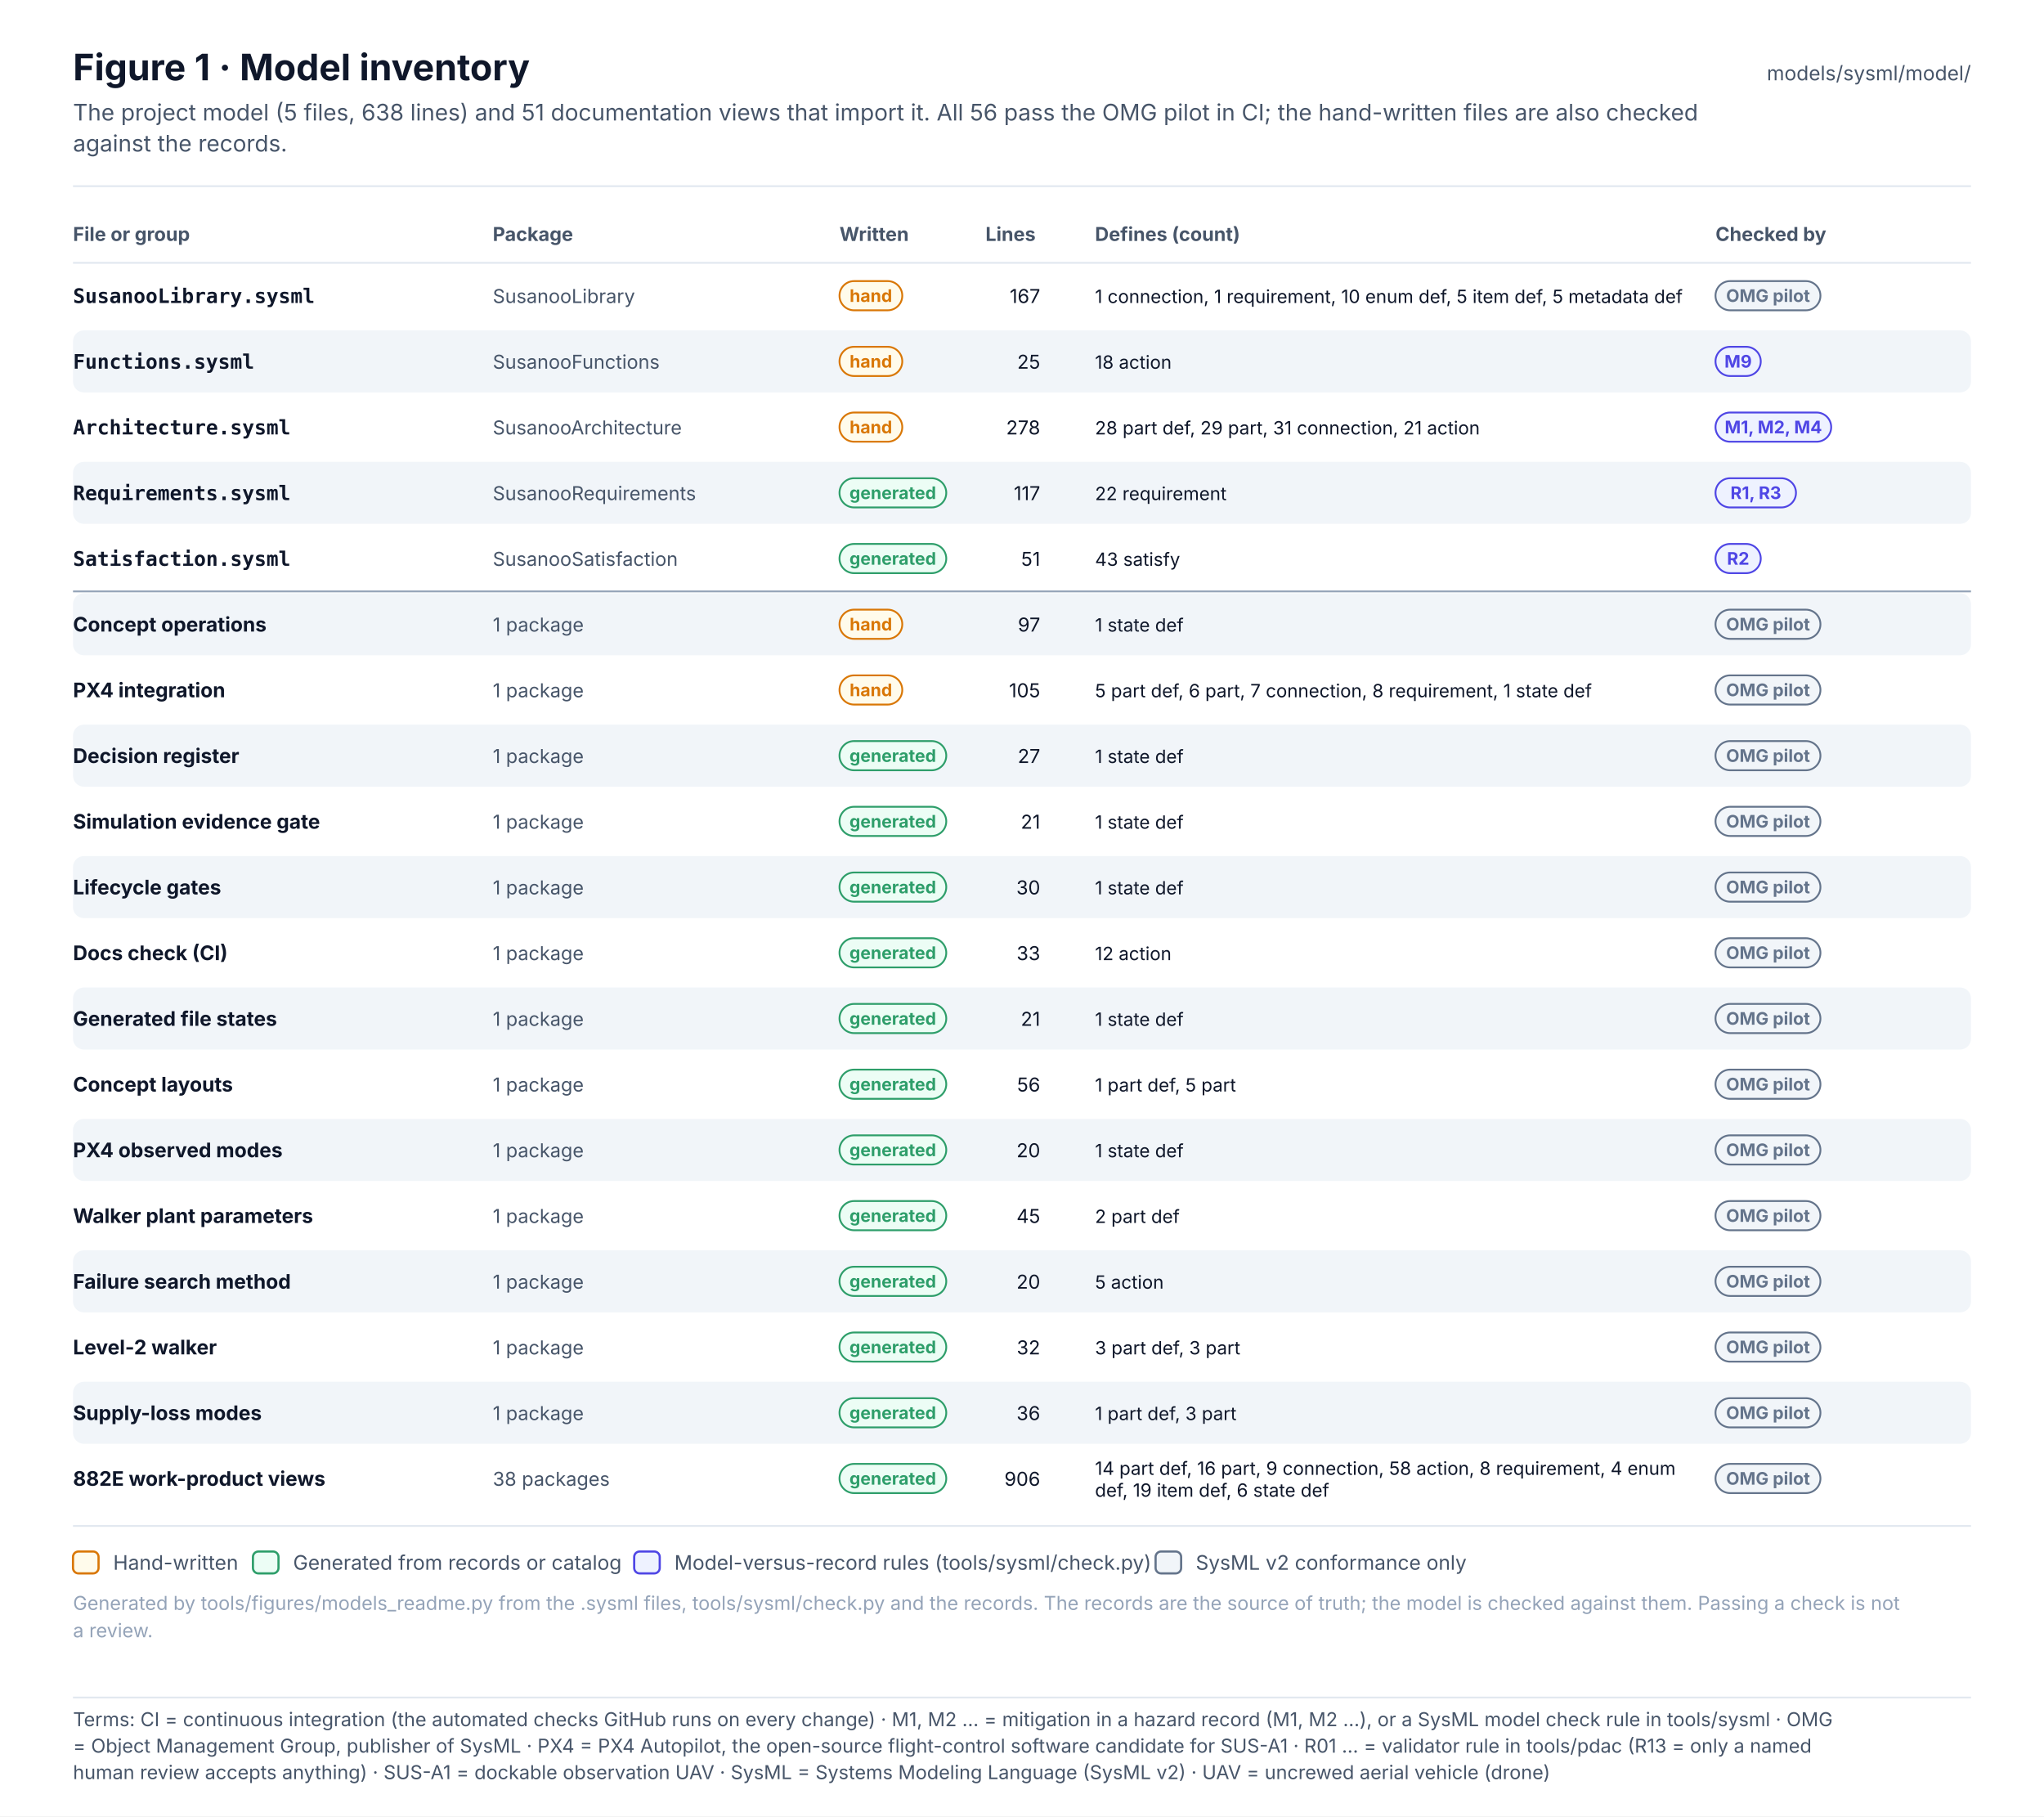
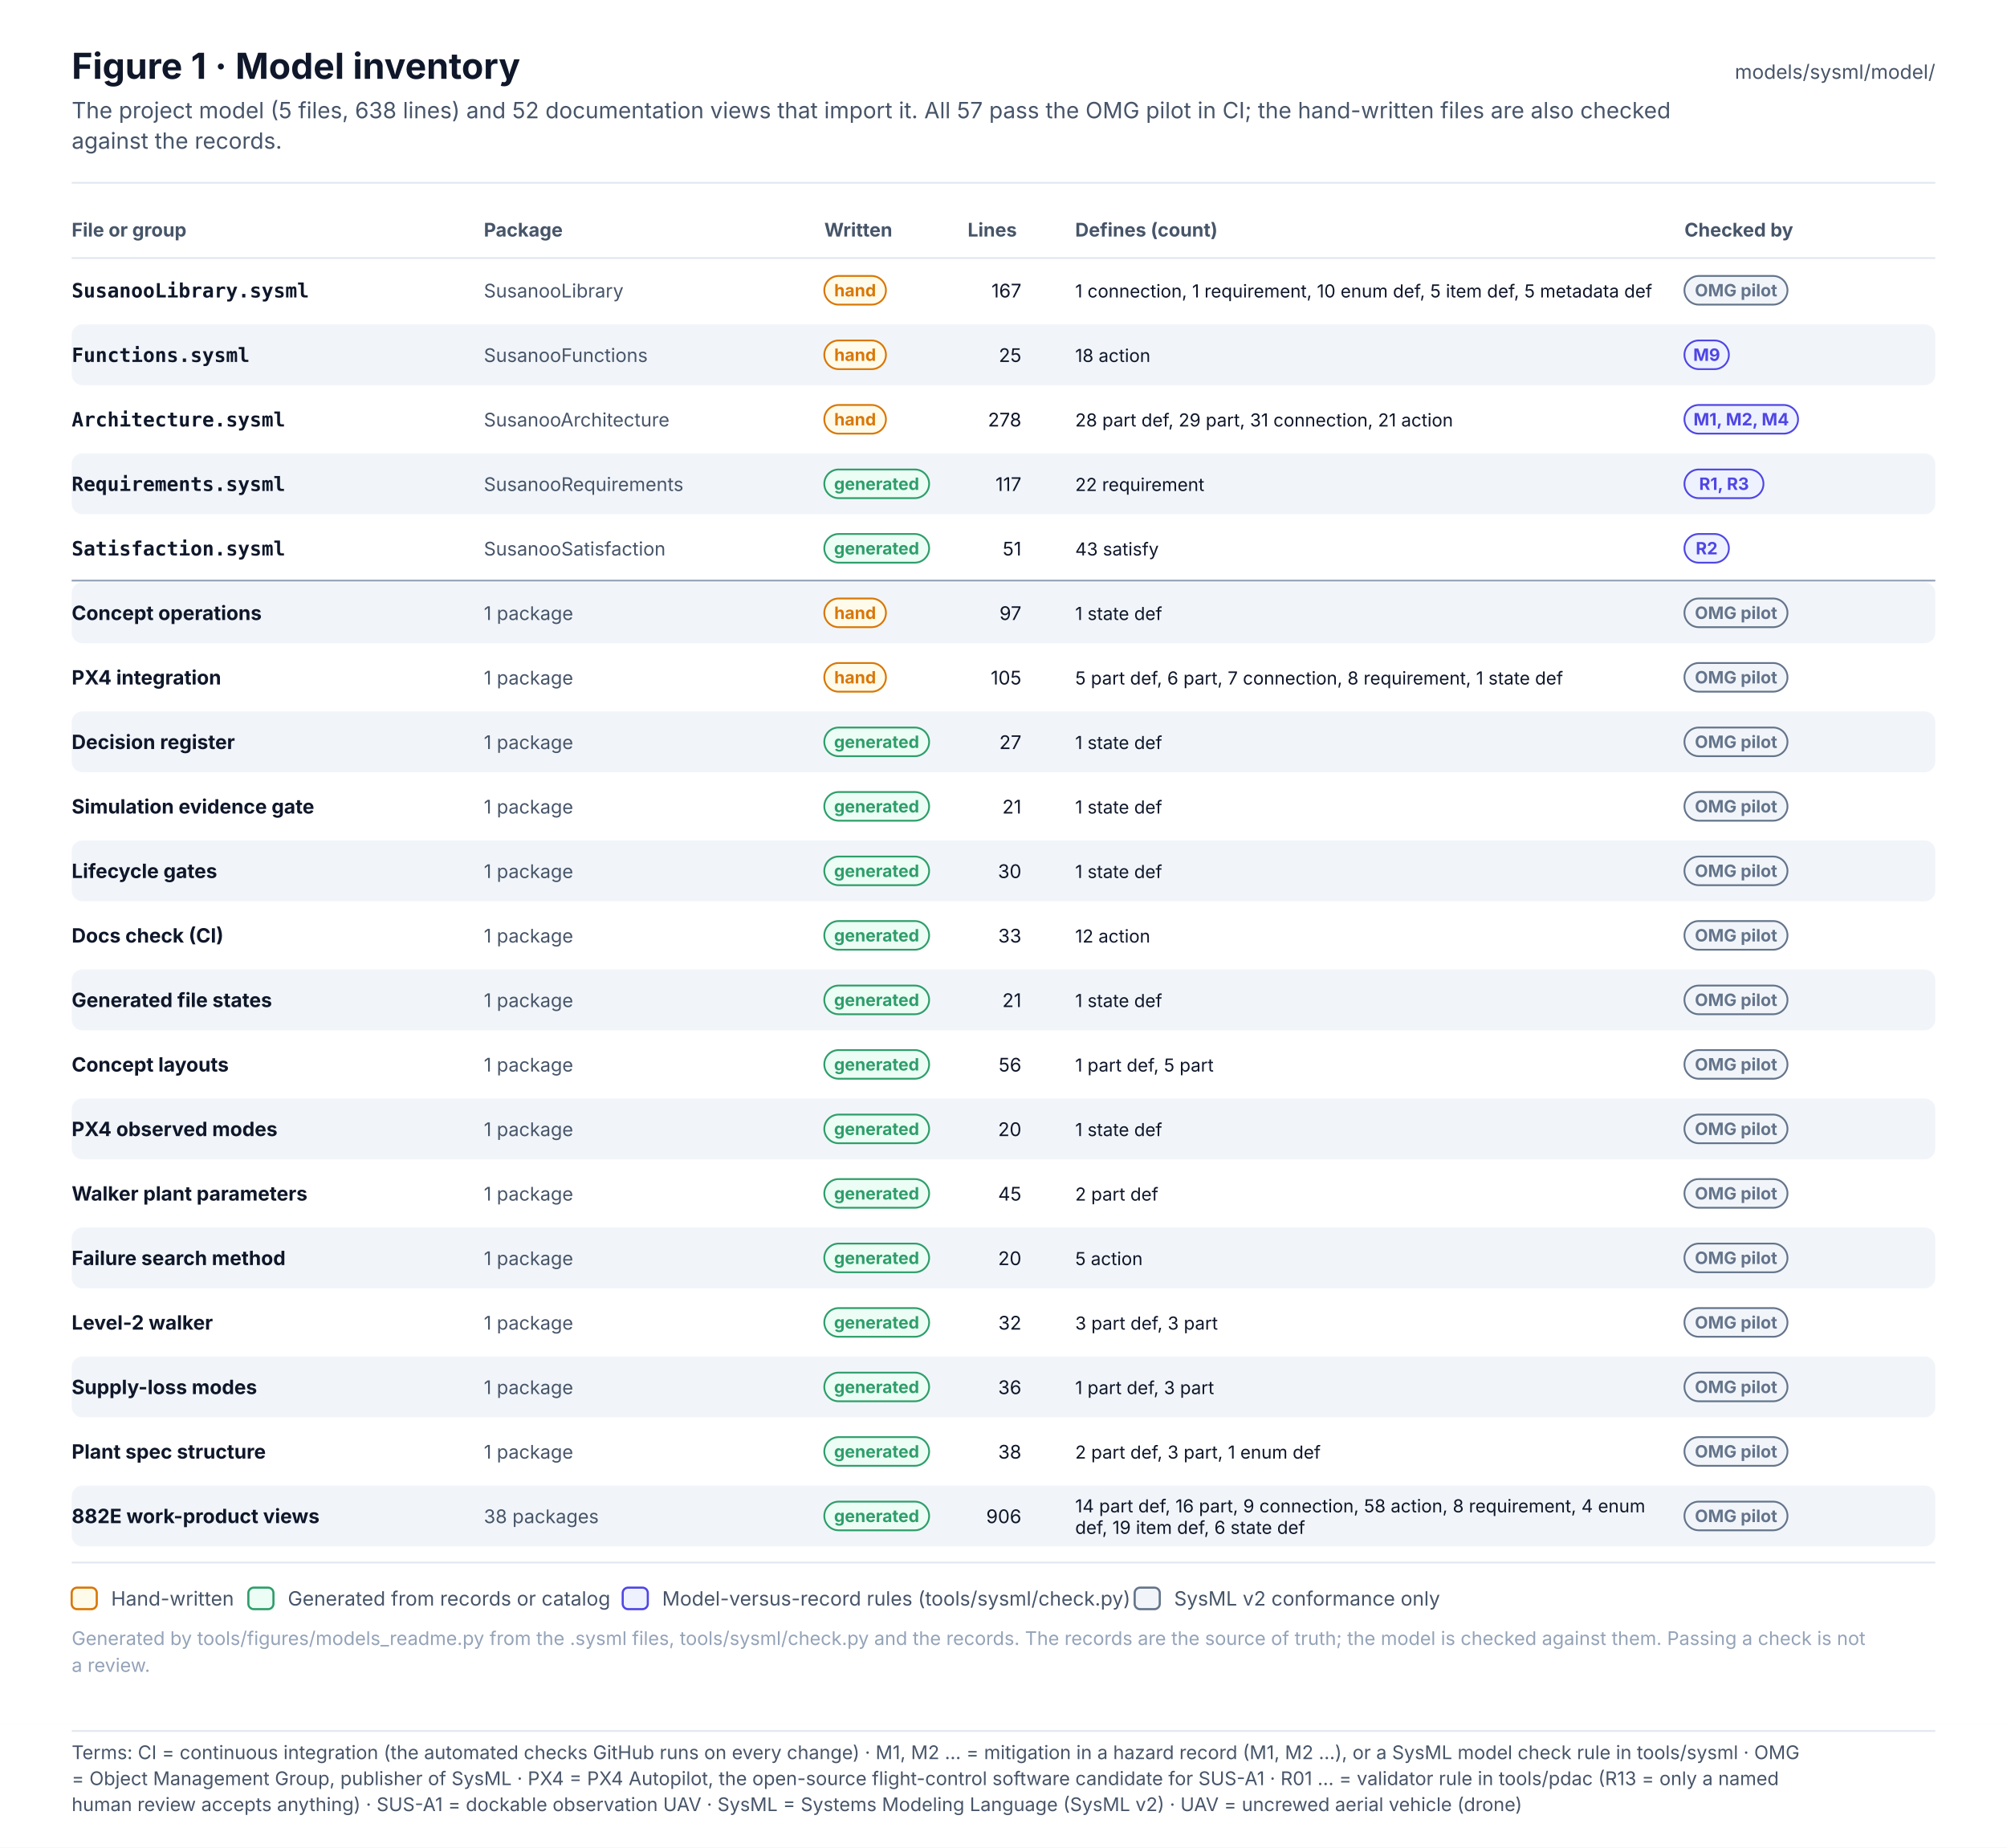
- <svg xmlns="http://www.w3.org/2000/svg" width="1120" height="995.1" viewBox="0 0 1120 995.1" font-family="Inter, 'Segoe UI', Helvetica, Arial, sans-serif" role="img">
+ <svg xmlns="http://www.w3.org/2000/svg" width="1120" height="1031.1" viewBox="0 0 1120 1031.1" font-family="Inter, 'Segoe UI', Helvetica, Arial, sans-serif" role="img">
  <defs>
    <pattern id="hatch" patternUnits="userSpaceOnUse" width="6" height="6" patternTransform="rotate(45)">
      <rect width="6" height="6" fill="#F1F5F9" />
      <line x1="0" y1="0" x2="0" y2="6" stroke="#E2E8F0" stroke-width="2" />
    </pattern>
    <marker id="arr-ink" viewBox="0 0 10 10" refX="9" refY="5" markerWidth="7" markerHeight="7" orient="auto-start-reverse">
      <path d="M0 0 L10 5 L0 10 z" fill="#475569" />
    </marker>
    <marker id="dia-ink" viewBox="0 0 16 10" refX="15" refY="5" markerWidth="12" markerHeight="8" orient="auto-start-reverse">
      <path d="M1 5 L8 1 L15 5 L8 9 z" fill="#475569" />
    </marker>
    <marker id="tri-ink" viewBox="0 0 12 12" refX="11" refY="6" markerWidth="10" markerHeight="10" orient="auto-start-reverse">
      <path d="M1 1 L11 6 L1 11 z" fill="#FFFFFF" stroke="#475569" stroke-width="1.2" />
    </marker>
    <marker id="arr-system" viewBox="0 0 10 10" refX="9" refY="5" markerWidth="7" markerHeight="7" orient="auto-start-reverse">
      <path d="M0 0 L10 5 L0 10 z" fill="#4F46E5" />
    </marker>
    <marker id="dia-system" viewBox="0 0 16 10" refX="15" refY="5" markerWidth="12" markerHeight="8" orient="auto-start-reverse">
      <path d="M1 5 L8 1 L15 5 L8 9 z" fill="#4F46E5" />
    </marker>
    <marker id="tri-system" viewBox="0 0 12 12" refX="11" refY="6" markerWidth="10" markerHeight="10" orient="auto-start-reverse">
      <path d="M1 1 L11 6 L1 11 z" fill="#FFFFFF" stroke="#4F46E5" stroke-width="1.2" />
    </marker>
    <marker id="arr-software" viewBox="0 0 10 10" refX="9" refY="5" markerWidth="7" markerHeight="7" orient="auto-start-reverse">
      <path d="M0 0 L10 5 L0 10 z" fill="#0F766E" />
    </marker>
    <marker id="dia-software" viewBox="0 0 16 10" refX="15" refY="5" markerWidth="12" markerHeight="8" orient="auto-start-reverse">
      <path d="M1 5 L8 1 L15 5 L8 9 z" fill="#0F766E" />
    </marker>
    <marker id="tri-software" viewBox="0 0 12 12" refX="11" refY="6" markerWidth="10" markerHeight="10" orient="auto-start-reverse">
      <path d="M1 1 L11 6 L1 11 z" fill="#FFFFFF" stroke="#0F766E" stroke-width="1.2" />
    </marker>
    <marker id="arr-safety" viewBox="0 0 10 10" refX="9" refY="5" markerWidth="7" markerHeight="7" orient="auto-start-reverse">
      <path d="M0 0 L10 5 L0 10 z" fill="#C2410C" />
    </marker>
    <marker id="dia-safety" viewBox="0 0 16 10" refX="15" refY="5" markerWidth="12" markerHeight="8" orient="auto-start-reverse">
      <path d="M1 5 L8 1 L15 5 L8 9 z" fill="#C2410C" />
    </marker>
    <marker id="tri-safety" viewBox="0 0 12 12" refX="11" refY="6" markerWidth="10" markerHeight="10" orient="auto-start-reverse">
      <path d="M1 1 L11 6 L1 11 z" fill="#FFFFFF" stroke="#C2410C" stroke-width="1.2" />
    </marker>
    <marker id="arr-interface" viewBox="0 0 10 10" refX="9" refY="5" markerWidth="7" markerHeight="7" orient="auto-start-reverse">
      <path d="M0 0 L10 5 L0 10 z" fill="#7C3AED" />
    </marker>
    <marker id="dia-interface" viewBox="0 0 16 10" refX="15" refY="5" markerWidth="12" markerHeight="8" orient="auto-start-reverse">
      <path d="M1 5 L8 1 L15 5 L8 9 z" fill="#7C3AED" />
    </marker>
    <marker id="tri-interface" viewBox="0 0 12 12" refX="11" refY="6" markerWidth="10" markerHeight="10" orient="auto-start-reverse">
      <path d="M1 1 L11 6 L1 11 z" fill="#FFFFFF" stroke="#7C3AED" stroke-width="1.2" />
    </marker>
    <marker id="arr-external" viewBox="0 0 10 10" refX="9" refY="5" markerWidth="7" markerHeight="7" orient="auto-start-reverse">
      <path d="M0 0 L10 5 L0 10 z" fill="#64748B" />
    </marker>
    <marker id="dia-external" viewBox="0 0 16 10" refX="15" refY="5" markerWidth="12" markerHeight="8" orient="auto-start-reverse">
      <path d="M1 5 L8 1 L15 5 L8 9 z" fill="#64748B" />
    </marker>
    <marker id="tri-external" viewBox="0 0 12 12" refX="11" refY="6" markerWidth="10" markerHeight="10" orient="auto-start-reverse">
      <path d="M1 1 L11 6 L1 11 z" fill="#FFFFFF" stroke="#64748B" stroke-width="1.2" />
    </marker>
    <marker id="arr-work" viewBox="0 0 10 10" refX="9" refY="5" markerWidth="7" markerHeight="7" orient="auto-start-reverse">
      <path d="M0 0 L10 5 L0 10 z" fill="#475569" />
    </marker>
    <marker id="dia-work" viewBox="0 0 16 10" refX="15" refY="5" markerWidth="12" markerHeight="8" orient="auto-start-reverse">
      <path d="M1 5 L8 1 L15 5 L8 9 z" fill="#475569" />
    </marker>
    <marker id="tri-work" viewBox="0 0 12 12" refX="11" refY="6" markerWidth="10" markerHeight="10" orient="auto-start-reverse">
      <path d="M1 1 L11 6 L1 11 z" fill="#FFFFFF" stroke="#475569" stroke-width="1.2" />
    </marker>
    <marker id="arr-muted" viewBox="0 0 10 10" refX="9" refY="5" markerWidth="7" markerHeight="7" orient="auto-start-reverse">
      <path d="M0 0 L10 5 L0 10 z" fill="#94A3B8" />
    </marker>
    <marker id="dia-muted" viewBox="0 0 16 10" refX="15" refY="5" markerWidth="12" markerHeight="8" orient="auto-start-reverse">
      <path d="M1 5 L8 1 L15 5 L8 9 z" fill="#94A3B8" />
    </marker>
    <marker id="tri-muted" viewBox="0 0 12 12" refX="11" refY="6" markerWidth="10" markerHeight="10" orient="auto-start-reverse">
      <path d="M1 1 L11 6 L1 11 z" fill="#FFFFFF" stroke="#94A3B8" stroke-width="1.2" />
    </marker>
    <marker id="arr-current" viewBox="0 0 10 10" refX="9" refY="5" markerWidth="7" markerHeight="7" orient="auto-start-reverse">
      <path d="M0 0 L10 5 L0 10 z" fill="#0F172A" />
    </marker>
    <marker id="dia-current" viewBox="0 0 16 10" refX="15" refY="5" markerWidth="12" markerHeight="8" orient="auto-start-reverse">
      <path d="M1 5 L8 1 L15 5 L8 9 z" fill="#0F172A" />
    </marker>
    <marker id="tri-current" viewBox="0 0 12 12" refX="11" refY="6" markerWidth="10" markerHeight="10" orient="auto-start-reverse">
      <path d="M1 1 L11 6 L1 11 z" fill="#FFFFFF" stroke="#0F172A" stroke-width="1.2" />
    </marker>
    <marker id="arr-ok" viewBox="0 0 10 10" refX="9" refY="5" markerWidth="7" markerHeight="7" orient="auto-start-reverse">
      <path d="M0 0 L10 5 L0 10 z" fill="#2E9E6A" />
    </marker>
    <marker id="dia-ok" viewBox="0 0 16 10" refX="15" refY="5" markerWidth="12" markerHeight="8" orient="auto-start-reverse">
      <path d="M1 5 L8 1 L15 5 L8 9 z" fill="#2E9E6A" />
    </marker>
    <marker id="tri-ok" viewBox="0 0 12 12" refX="11" refY="6" markerWidth="10" markerHeight="10" orient="auto-start-reverse">
      <path d="M1 1 L11 6 L1 11 z" fill="#FFFFFF" stroke="#2E9E6A" stroke-width="1.2" />
    </marker>
    <marker id="arr-amber" viewBox="0 0 10 10" refX="9" refY="5" markerWidth="7" markerHeight="7" orient="auto-start-reverse">
      <path d="M0 0 L10 5 L0 10 z" fill="#D97706" />
    </marker>
    <marker id="dia-amber" viewBox="0 0 16 10" refX="15" refY="5" markerWidth="12" markerHeight="8" orient="auto-start-reverse">
      <path d="M1 5 L8 1 L15 5 L8 9 z" fill="#D97706" />
    </marker>
    <marker id="tri-amber" viewBox="0 0 12 12" refX="11" refY="6" markerWidth="10" markerHeight="10" orient="auto-start-reverse">
      <path d="M1 1 L11 6 L1 11 z" fill="#FFFFFF" stroke="#D97706" stroke-width="1.2" />
    </marker>
    <marker id="arr-red" viewBox="0 0 10 10" refX="9" refY="5" markerWidth="7" markerHeight="7" orient="auto-start-reverse">
      <path d="M0 0 L10 5 L0 10 z" fill="#D2553F" />
    </marker>
    <marker id="dia-red" viewBox="0 0 16 10" refX="15" refY="5" markerWidth="12" markerHeight="8" orient="auto-start-reverse">
      <path d="M1 5 L8 1 L15 5 L8 9 z" fill="#D2553F" />
    </marker>
    <marker id="tri-red" viewBox="0 0 12 12" refX="11" refY="6" markerWidth="10" markerHeight="10" orient="auto-start-reverse">
      <path d="M1 1 L11 6 L1 11 z" fill="#FFFFFF" stroke="#D2553F" stroke-width="1.2" />
    </marker>
  </defs>
-   <rect x="0" y="0" width="1120" height="926" rx="0" fill="#FFFFFF" stroke="none" stroke-width="0" />
+   <rect x="0" y="0" width="1120" height="962" rx="0" fill="#FFFFFF" stroke="none" stroke-width="0" />
  <text x="40" y="44" font-size="20" fill="#0F172A" font-weight="700">Figure 1 · Model inventory</text>
-   <text x="40" y="66" font-size="12.5" fill="#475569">The project model (5 files, 638 lines) and 51 documentation views that import it. All 56 pass the OMG pilot in CI; the hand-written files are also checked</text>
+   <text x="40" y="66" font-size="12.5" fill="#475569">The project model (5 files, 638 lines) and 52 documentation views that import it. All 57 pass the OMG pilot in CI; the hand-written files are also checked</text>
  <text x="40" y="83" font-size="12.5" fill="#475569">against the records.</text>
  <text x="1080" y="44" font-size="11" fill="#475569" text-anchor="end">models/sysml/model/</text>
  <line x1="40" y1="102" x2="1080" y2="102" stroke="#E2E8F0" stroke-width="1" />
  <text x="40" y="132" font-size="10.5" fill="#475569" font-weight="700">File or group</text>
  <text x="270" y="132" font-size="10.5" fill="#475569" font-weight="700">Package</text>
  <text x="460" y="132" font-size="10.5" fill="#475569" font-weight="700">Written</text>
  <text x="540" y="132" font-size="10.5" fill="#475569" font-weight="700">Lines</text>
  <text x="600" y="132" font-size="10.5" fill="#475569" font-weight="700">Defines (count)</text>
  <text x="940" y="132" font-size="10.5" fill="#475569" font-weight="700">Checked by</text>
  <line x1="40" y1="144" x2="1080" y2="144" stroke="#E2E8F0" stroke-width="1" />
  <text x="40" y="166" font-size="11" fill="#0F172A" font-weight="700" font-family="'JetBrains Mono', 'SFMono-Regular', Menlo, Consolas, monospace">SusanooLibrary.sysml</text>
  <text x="270" y="166" font-size="10.5" fill="#475569">SusanooLibrary</text>
  <rect x="460" y="154" width="34.4" height="16" rx="8.0" fill="#FFFBEB" stroke="#D97706" stroke-width="1" />
  <text x="477.2" y="165.4" font-size="9.5" fill="#D97706" font-weight="700" text-anchor="middle">hand</text>
  <text x="570" y="166" font-size="10.5" fill="#0F172A" text-anchor="end">167</text>
  <text x="600" y="166" font-size="10" fill="#0F172A">1 connection, 1 requirement, 10 enum def, 5 item def, 5 metadata def</text>
  <rect x="940" y="154" width="57.5" height="16" rx="8.0" fill="#F1F5F9" stroke="#64748B" stroke-width="1" />
  <text x="968.8" y="165.4" font-size="9.5" fill="#64748B" font-weight="700" text-anchor="middle">OMG pilot</text>
  <rect x="40" y="181" width="1040" height="34" rx="6" fill="#F1F5F9" stroke="none" stroke-width="0" />
  <text x="40" y="202" font-size="11" fill="#0F172A" font-weight="700" font-family="'JetBrains Mono', 'SFMono-Regular', Menlo, Consolas, monospace">Functions.sysml</text>
  <text x="270" y="202" font-size="10.5" fill="#475569">SusanooFunctions</text>
  <rect x="460" y="190" width="34.4" height="16" rx="8.0" fill="#FFFBEB" stroke="#D97706" stroke-width="1" />
  <text x="477.2" y="201.4" font-size="9.5" fill="#D97706" font-weight="700" text-anchor="middle">hand</text>
  <text x="570" y="202" font-size="10.5" fill="#0F172A" text-anchor="end">25</text>
  <text x="600" y="202" font-size="10" fill="#0F172A">18 action</text>
  <rect x="940" y="190" width="24.8" height="16" rx="8.0" fill="#EEF2FF" stroke="#4F46E5" stroke-width="1" />
  <text x="952.4" y="201.4" font-size="9.5" fill="#4F46E5" font-weight="700" text-anchor="middle">M9</text>
  <text x="40" y="238" font-size="11" fill="#0F172A" font-weight="700" font-family="'JetBrains Mono', 'SFMono-Regular', Menlo, Consolas, monospace">Architecture.sysml</text>
  <text x="270" y="238" font-size="10.5" fill="#475569">SusanooArchitecture</text>
  <rect x="460" y="226" width="34.4" height="16" rx="8.0" fill="#FFFBEB" stroke="#D97706" stroke-width="1" />
  <text x="477.2" y="237.4" font-size="9.5" fill="#D97706" font-weight="700" text-anchor="middle">hand</text>
  <text x="570" y="238" font-size="10.5" fill="#0F172A" text-anchor="end">278</text>
  <text x="600" y="238" font-size="10" fill="#0F172A">28 part def, 29 part, 31 connection, 21 action</text>
  <rect x="940" y="226" width="63.4" height="16" rx="8.0" fill="#EEF2FF" stroke="#4F46E5" stroke-width="1" />
  <text x="971.7" y="237.4" font-size="9.5" fill="#4F46E5" font-weight="700" text-anchor="middle">M1, M2, M4</text>
  <rect x="40" y="253" width="1040" height="34" rx="6" fill="#F1F5F9" stroke="none" stroke-width="0" />
  <text x="40" y="274" font-size="11" fill="#0F172A" font-weight="700" font-family="'JetBrains Mono', 'SFMono-Regular', Menlo, Consolas, monospace">Requirements.sysml</text>
  <text x="270" y="274" font-size="10.5" fill="#475569">SusanooRequirements</text>
  <rect x="460" y="262" width="58.5" height="16" rx="8.0" fill="#ECFDF5" stroke="#2E9E6A" stroke-width="1" />
  <text x="489.2" y="273.4" font-size="9.5" fill="#2E9E6A" font-weight="700" text-anchor="middle">generated</text>
  <text x="570" y="274" font-size="10.5" fill="#0F172A" text-anchor="end">117</text>
  <text x="600" y="274" font-size="10" fill="#0F172A">22 requirement</text>
  <rect x="940" y="262" width="44.1" height="16" rx="8.0" fill="#EEF2FF" stroke="#4F46E5" stroke-width="1" />
  <text x="962.1" y="273.4" font-size="9.5" fill="#4F46E5" font-weight="700" text-anchor="middle">R1, R3</text>
  <text x="40" y="310" font-size="11" fill="#0F172A" font-weight="700" font-family="'JetBrains Mono', 'SFMono-Regular', Menlo, Consolas, monospace">Satisfaction.sysml</text>
  <text x="270" y="310" font-size="10.5" fill="#475569">SusanooSatisfaction</text>
  <rect x="460" y="298" width="58.5" height="16" rx="8.0" fill="#ECFDF5" stroke="#2E9E6A" stroke-width="1" />
  <text x="489.2" y="309.4" font-size="9.5" fill="#2E9E6A" font-weight="700" text-anchor="middle">generated</text>
  <text x="570" y="310" font-size="10.5" fill="#0F172A" text-anchor="end">51</text>
  <text x="600" y="310" font-size="10" fill="#0F172A">43 satisfy</text>
  <rect x="940" y="298" width="24.8" height="16" rx="8.0" fill="#EEF2FF" stroke="#4F46E5" stroke-width="1" />
  <text x="952.4" y="309.4" font-size="9.5" fill="#4F46E5" font-weight="700" text-anchor="middle">R2</text>
  <line x1="40" y1="324" x2="1080" y2="324" stroke="#94A3B8" stroke-width="1" />
  <rect x="40" y="325" width="1040" height="34" rx="6" fill="#F1F5F9" stroke="none" stroke-width="0" />
  <text x="40" y="346" font-size="11" fill="#0F172A" font-weight="700">Concept operations</text>
  <text x="270" y="346" font-size="10.5" fill="#475569">1 package</text>
  <rect x="460" y="334" width="34.4" height="16" rx="8.0" fill="#FFFBEB" stroke="#D97706" stroke-width="1" />
  <text x="477.2" y="345.4" font-size="9.5" fill="#D97706" font-weight="700" text-anchor="middle">hand</text>
  <text x="570" y="346" font-size="10.5" fill="#0F172A" text-anchor="end">97</text>
  <text x="600" y="346" font-size="10" fill="#0F172A">1 state def</text>
  <rect x="940" y="334" width="57.5" height="16" rx="8.0" fill="#F1F5F9" stroke="#64748B" stroke-width="1" />
  <text x="968.8" y="345.4" font-size="9.5" fill="#64748B" font-weight="700" text-anchor="middle">OMG pilot</text>
  <text x="40" y="382" font-size="11" fill="#0F172A" font-weight="700">PX4 integration</text>
  <text x="270" y="382" font-size="10.5" fill="#475569">1 package</text>
  <rect x="460" y="370" width="34.4" height="16" rx="8.0" fill="#FFFBEB" stroke="#D97706" stroke-width="1" />
  <text x="477.2" y="381.4" font-size="9.5" fill="#D97706" font-weight="700" text-anchor="middle">hand</text>
  <text x="570" y="382" font-size="10.5" fill="#0F172A" text-anchor="end">105</text>
  <text x="600" y="382" font-size="10" fill="#0F172A">5 part def, 6 part, 7 connection, 8 requirement, 1 state def</text>
  <rect x="940" y="370" width="57.5" height="16" rx="8.0" fill="#F1F5F9" stroke="#64748B" stroke-width="1" />
  <text x="968.8" y="381.4" font-size="9.5" fill="#64748B" font-weight="700" text-anchor="middle">OMG pilot</text>
  <rect x="40" y="397" width="1040" height="34" rx="6" fill="#F1F5F9" stroke="none" stroke-width="0" />
  <text x="40" y="418" font-size="11" fill="#0F172A" font-weight="700">Decision register</text>
  <text x="270" y="418" font-size="10.5" fill="#475569">1 package</text>
  <rect x="460" y="406" width="58.5" height="16" rx="8.0" fill="#ECFDF5" stroke="#2E9E6A" stroke-width="1" />
  <text x="489.2" y="417.4" font-size="9.5" fill="#2E9E6A" font-weight="700" text-anchor="middle">generated</text>
  <text x="570" y="418" font-size="10.5" fill="#0F172A" text-anchor="end">27</text>
  <text x="600" y="418" font-size="10" fill="#0F172A">1 state def</text>
  <rect x="940" y="406" width="57.5" height="16" rx="8.0" fill="#F1F5F9" stroke="#64748B" stroke-width="1" />
  <text x="968.8" y="417.4" font-size="9.5" fill="#64748B" font-weight="700" text-anchor="middle">OMG pilot</text>
  <text x="40" y="454" font-size="11" fill="#0F172A" font-weight="700">Simulation evidence gate</text>
  <text x="270" y="454" font-size="10.5" fill="#475569">1 package</text>
  <rect x="460" y="442" width="58.5" height="16" rx="8.0" fill="#ECFDF5" stroke="#2E9E6A" stroke-width="1" />
  <text x="489.2" y="453.4" font-size="9.5" fill="#2E9E6A" font-weight="700" text-anchor="middle">generated</text>
  <text x="570" y="454" font-size="10.5" fill="#0F172A" text-anchor="end">21</text>
  <text x="600" y="454" font-size="10" fill="#0F172A">1 state def</text>
  <rect x="940" y="442" width="57.5" height="16" rx="8.0" fill="#F1F5F9" stroke="#64748B" stroke-width="1" />
  <text x="968.8" y="453.4" font-size="9.5" fill="#64748B" font-weight="700" text-anchor="middle">OMG pilot</text>
  <rect x="40" y="469" width="1040" height="34" rx="6" fill="#F1F5F9" stroke="none" stroke-width="0" />
  <text x="40" y="490" font-size="11" fill="#0F172A" font-weight="700">Lifecycle gates</text>
  <text x="270" y="490" font-size="10.5" fill="#475569">1 package</text>
  <rect x="460" y="478" width="58.5" height="16" rx="8.0" fill="#ECFDF5" stroke="#2E9E6A" stroke-width="1" />
  <text x="489.2" y="489.4" font-size="9.5" fill="#2E9E6A" font-weight="700" text-anchor="middle">generated</text>
  <text x="570" y="490" font-size="10.5" fill="#0F172A" text-anchor="end">30</text>
  <text x="600" y="490" font-size="10" fill="#0F172A">1 state def</text>
  <rect x="940" y="478" width="57.5" height="16" rx="8.0" fill="#F1F5F9" stroke="#64748B" stroke-width="1" />
  <text x="968.8" y="489.4" font-size="9.5" fill="#64748B" font-weight="700" text-anchor="middle">OMG pilot</text>
  <text x="40" y="526" font-size="11" fill="#0F172A" font-weight="700">Docs check (CI)</text>
  <text x="270" y="526" font-size="10.5" fill="#475569">1 package</text>
  <rect x="460" y="514" width="58.5" height="16" rx="8.0" fill="#ECFDF5" stroke="#2E9E6A" stroke-width="1" />
  <text x="489.2" y="525.4" font-size="9.5" fill="#2E9E6A" font-weight="700" text-anchor="middle">generated</text>
  <text x="570" y="526" font-size="10.5" fill="#0F172A" text-anchor="end">33</text>
  <text x="600" y="526" font-size="10" fill="#0F172A">12 action</text>
  <rect x="940" y="514" width="57.5" height="16" rx="8.0" fill="#F1F5F9" stroke="#64748B" stroke-width="1" />
  <text x="968.8" y="525.4" font-size="9.5" fill="#64748B" font-weight="700" text-anchor="middle">OMG pilot</text>
  <rect x="40" y="541" width="1040" height="34" rx="6" fill="#F1F5F9" stroke="none" stroke-width="0" />
  <text x="40" y="562" font-size="11" fill="#0F172A" font-weight="700">Generated file states</text>
  <text x="270" y="562" font-size="10.5" fill="#475569">1 package</text>
  <rect x="460" y="550" width="58.5" height="16" rx="8.0" fill="#ECFDF5" stroke="#2E9E6A" stroke-width="1" />
  <text x="489.2" y="561.4" font-size="9.5" fill="#2E9E6A" font-weight="700" text-anchor="middle">generated</text>
  <text x="570" y="562" font-size="10.5" fill="#0F172A" text-anchor="end">21</text>
  <text x="600" y="562" font-size="10" fill="#0F172A">1 state def</text>
  <rect x="940" y="550" width="57.5" height="16" rx="8.0" fill="#F1F5F9" stroke="#64748B" stroke-width="1" />
  <text x="968.8" y="561.4" font-size="9.5" fill="#64748B" font-weight="700" text-anchor="middle">OMG pilot</text>
  <text x="40" y="598" font-size="11" fill="#0F172A" font-weight="700">Concept layouts</text>
  <text x="270" y="598" font-size="10.5" fill="#475569">1 package</text>
  <rect x="460" y="586" width="58.5" height="16" rx="8.0" fill="#ECFDF5" stroke="#2E9E6A" stroke-width="1" />
  <text x="489.2" y="597.4" font-size="9.5" fill="#2E9E6A" font-weight="700" text-anchor="middle">generated</text>
  <text x="570" y="598" font-size="10.5" fill="#0F172A" text-anchor="end">56</text>
  <text x="600" y="598" font-size="10" fill="#0F172A">1 part def, 5 part</text>
  <rect x="940" y="586" width="57.5" height="16" rx="8.0" fill="#F1F5F9" stroke="#64748B" stroke-width="1" />
  <text x="968.8" y="597.4" font-size="9.5" fill="#64748B" font-weight="700" text-anchor="middle">OMG pilot</text>
  <rect x="40" y="613" width="1040" height="34" rx="6" fill="#F1F5F9" stroke="none" stroke-width="0" />
  <text x="40" y="634" font-size="11" fill="#0F172A" font-weight="700">PX4 observed modes</text>
  <text x="270" y="634" font-size="10.5" fill="#475569">1 package</text>
  <rect x="460" y="622" width="58.5" height="16" rx="8.0" fill="#ECFDF5" stroke="#2E9E6A" stroke-width="1" />
  <text x="489.2" y="633.4" font-size="9.5" fill="#2E9E6A" font-weight="700" text-anchor="middle">generated</text>
  <text x="570" y="634" font-size="10.5" fill="#0F172A" text-anchor="end">20</text>
  <text x="600" y="634" font-size="10" fill="#0F172A">1 state def</text>
  <rect x="940" y="622" width="57.5" height="16" rx="8.0" fill="#F1F5F9" stroke="#64748B" stroke-width="1" />
  <text x="968.8" y="633.4" font-size="9.5" fill="#64748B" font-weight="700" text-anchor="middle">OMG pilot</text>
  <text x="40" y="670" font-size="11" fill="#0F172A" font-weight="700">Walker plant parameters</text>
  <text x="270" y="670" font-size="10.5" fill="#475569">1 package</text>
  <rect x="460" y="658" width="58.5" height="16" rx="8.0" fill="#ECFDF5" stroke="#2E9E6A" stroke-width="1" />
  <text x="489.2" y="669.4" font-size="9.5" fill="#2E9E6A" font-weight="700" text-anchor="middle">generated</text>
  <text x="570" y="670" font-size="10.5" fill="#0F172A" text-anchor="end">45</text>
  <text x="600" y="670" font-size="10" fill="#0F172A">2 part def</text>
  <rect x="940" y="658" width="57.5" height="16" rx="8.0" fill="#F1F5F9" stroke="#64748B" stroke-width="1" />
  <text x="968.8" y="669.4" font-size="9.5" fill="#64748B" font-weight="700" text-anchor="middle">OMG pilot</text>
  <rect x="40" y="685" width="1040" height="34" rx="6" fill="#F1F5F9" stroke="none" stroke-width="0" />
  <text x="40" y="706" font-size="11" fill="#0F172A" font-weight="700">Failure search method</text>
  <text x="270" y="706" font-size="10.5" fill="#475569">1 package</text>
  <rect x="460" y="694" width="58.5" height="16" rx="8.0" fill="#ECFDF5" stroke="#2E9E6A" stroke-width="1" />
  <text x="489.2" y="705.4" font-size="9.5" fill="#2E9E6A" font-weight="700" text-anchor="middle">generated</text>
  <text x="570" y="706" font-size="10.5" fill="#0F172A" text-anchor="end">20</text>
  <text x="600" y="706" font-size="10" fill="#0F172A">5 action</text>
  <rect x="940" y="694" width="57.5" height="16" rx="8.0" fill="#F1F5F9" stroke="#64748B" stroke-width="1" />
  <text x="968.8" y="705.4" font-size="9.5" fill="#64748B" font-weight="700" text-anchor="middle">OMG pilot</text>
  <text x="40" y="742" font-size="11" fill="#0F172A" font-weight="700">Level-2 walker</text>
  <text x="270" y="742" font-size="10.5" fill="#475569">1 package</text>
  <rect x="460" y="730" width="58.5" height="16" rx="8.0" fill="#ECFDF5" stroke="#2E9E6A" stroke-width="1" />
  <text x="489.2" y="741.4" font-size="9.5" fill="#2E9E6A" font-weight="700" text-anchor="middle">generated</text>
  <text x="570" y="742" font-size="10.5" fill="#0F172A" text-anchor="end">32</text>
  <text x="600" y="742" font-size="10" fill="#0F172A">3 part def, 3 part</text>
  <rect x="940" y="730" width="57.5" height="16" rx="8.0" fill="#F1F5F9" stroke="#64748B" stroke-width="1" />
  <text x="968.8" y="741.4" font-size="9.5" fill="#64748B" font-weight="700" text-anchor="middle">OMG pilot</text>
  <rect x="40" y="757" width="1040" height="34" rx="6" fill="#F1F5F9" stroke="none" stroke-width="0" />
  <text x="40" y="778" font-size="11" fill="#0F172A" font-weight="700">Supply-loss modes</text>
  <text x="270" y="778" font-size="10.5" fill="#475569">1 package</text>
  <rect x="460" y="766" width="58.5" height="16" rx="8.0" fill="#ECFDF5" stroke="#2E9E6A" stroke-width="1" />
  <text x="489.2" y="777.4" font-size="9.5" fill="#2E9E6A" font-weight="700" text-anchor="middle">generated</text>
  <text x="570" y="778" font-size="10.5" fill="#0F172A" text-anchor="end">36</text>
  <text x="600" y="778" font-size="10" fill="#0F172A">1 part def, 3 part</text>
  <rect x="940" y="766" width="57.5" height="16" rx="8.0" fill="#F1F5F9" stroke="#64748B" stroke-width="1" />
  <text x="968.8" y="777.4" font-size="9.5" fill="#64748B" font-weight="700" text-anchor="middle">OMG pilot</text>
-   <text x="40" y="814" font-size="11" fill="#0F172A" font-weight="700">882E work-product views</text>
-   <text x="270" y="814" font-size="10.5" fill="#475569">38 packages</text>
+   <text x="40" y="814" font-size="11" fill="#0F172A" font-weight="700">Plant spec structure</text>
+   <text x="270" y="814" font-size="10.5" fill="#475569">1 package</text>
  <rect x="460" y="802" width="58.5" height="16" rx="8.0" fill="#ECFDF5" stroke="#2E9E6A" stroke-width="1" />
  <text x="489.2" y="813.4" font-size="9.5" fill="#2E9E6A" font-weight="700" text-anchor="middle">generated</text>
-   <text x="570" y="814" font-size="10.5" fill="#0F172A" text-anchor="end">906</text>
-   <text x="600" y="808" font-size="10" fill="#0F172A">14 part def, 16 part, 9 connection, 58 action, 8 requirement, 4 enum</text>
-   <text x="600" y="820" font-size="10" fill="#0F172A">def, 19 item def, 6 state def</text>
+   <text x="570" y="814" font-size="10.5" fill="#0F172A" text-anchor="end">38</text>
+   <text x="600" y="814" font-size="10" fill="#0F172A">2 part def, 3 part, 1 enum def</text>
  <rect x="940" y="802" width="57.5" height="16" rx="8.0" fill="#F1F5F9" stroke="#64748B" stroke-width="1" />
  <text x="968.8" y="813.4" font-size="9.5" fill="#64748B" font-weight="700" text-anchor="middle">OMG pilot</text>
-   <line x1="40" y1="836" x2="1080" y2="836" stroke="#E2E8F0" stroke-width="1" />
-   <rect x="40" y="850" width="14" height="12" rx="3" fill="#FFFBEB" stroke="#D97706" stroke-width="1.2" />
-   <text x="62" y="860" font-size="11" fill="#475569">Hand-written</text>
-   <rect x="138.6" y="850" width="14" height="12" rx="3" fill="#ECFDF5" stroke="#2E9E6A" stroke-width="1.2" />
-   <text x="160.6" y="860" font-size="11" fill="#475569">Generated from records or catalog</text>
-   <rect x="347.5" y="850" width="14" height="12" rx="3" fill="#EEF2FF" stroke="#4F46E5" stroke-width="1.2" />
-   <text x="369.5" y="860" font-size="11" fill="#475569">Model-versus-record rules (tools/sysml/check.py)</text>
-   <rect x="633.2" y="850" width="14" height="12" rx="3" fill="#F1F5F9" stroke="#64748B" stroke-width="1.2" />
-   <text x="655.2" y="860" font-size="11" fill="#475569">SysML v2 conformance only</text>
-   <text x="40" y="882" font-size="10.5" fill="#94A3B8">Generated by tools/figures/models_readme.py from the .sysml files, tools/sysml/check.py and the records. The records are the source of truth; the model is checked against them. Passing a check is not</text>
-   <text x="40" y="897" font-size="10.5" fill="#94A3B8">a review.</text>
-   <g class="terms" data-base-h="926">
-     <rect x="0" y="926" width="1120" height="69.1" fill="#FFFFFF" />
-     <line x1="40" y1="930" x2="1080" y2="930" stroke="#E2E8F0" stroke-width="1" />
-     <text x="40" y="945.7" font-size="10.5" fill="#475569" font-family="Inter, 'Segoe UI', Helvetica, Arial, sans-serif">Terms: CI = continuous integration (the automated checks GitHub runs on every change) · M1, M2 … = mitigation in a hazard record (M1, M2 …), or a SysML model check rule in tools/sysml · OMG</text>
-     <text x="40" y="960.2" font-size="10.5" fill="#475569" font-family="Inter, 'Segoe UI', Helvetica, Arial, sans-serif">= Object Management Group, publisher of SysML · PX4 = PX4 Autopilot, the open-source flight-control software candidate for SUS-A1 · R01 … = validator rule in tools/pdac (R13 = only a named</text>
-     <text x="40" y="974.7" font-size="10.5" fill="#475569" font-family="Inter, 'Segoe UI', Helvetica, Arial, sans-serif">human review accepts anything) · SUS-A1 = dockable observation UAV · SysML = Systems Modeling Language (SysML v2) · UAV = uncrewed aerial vehicle (drone)</text>
+   <rect x="40" y="829" width="1040" height="34" rx="6" fill="#F1F5F9" stroke="none" stroke-width="0" />
+   <text x="40" y="850" font-size="11" fill="#0F172A" font-weight="700">882E work-product views</text>
+   <text x="270" y="850" font-size="10.5" fill="#475569">38 packages</text>
+   <rect x="460" y="838" width="58.5" height="16" rx="8.0" fill="#ECFDF5" stroke="#2E9E6A" stroke-width="1" />
+   <text x="489.2" y="849.4" font-size="9.5" fill="#2E9E6A" font-weight="700" text-anchor="middle">generated</text>
+   <text x="570" y="850" font-size="10.5" fill="#0F172A" text-anchor="end">906</text>
+   <text x="600" y="844" font-size="10" fill="#0F172A">14 part def, 16 part, 9 connection, 58 action, 8 requirement, 4 enum</text>
+   <text x="600" y="856" font-size="10" fill="#0F172A">def, 19 item def, 6 state def</text>
+   <rect x="940" y="838" width="57.5" height="16" rx="8.0" fill="#F1F5F9" stroke="#64748B" stroke-width="1" />
+   <text x="968.8" y="849.4" font-size="9.5" fill="#64748B" font-weight="700" text-anchor="middle">OMG pilot</text>
+   <line x1="40" y1="872" x2="1080" y2="872" stroke="#E2E8F0" stroke-width="1" />
+   <rect x="40" y="886" width="14" height="12" rx="3" fill="#FFFBEB" stroke="#D97706" stroke-width="1.2" />
+   <text x="62" y="896" font-size="11" fill="#475569">Hand-written</text>
+   <rect x="138.6" y="886" width="14" height="12" rx="3" fill="#ECFDF5" stroke="#2E9E6A" stroke-width="1.2" />
+   <text x="160.6" y="896" font-size="11" fill="#475569">Generated from records or catalog</text>
+   <rect x="347.5" y="886" width="14" height="12" rx="3" fill="#EEF2FF" stroke="#4F46E5" stroke-width="1.2" />
+   <text x="369.5" y="896" font-size="11" fill="#475569">Model-versus-record rules (tools/sysml/check.py)</text>
+   <rect x="633.2" y="886" width="14" height="12" rx="3" fill="#F1F5F9" stroke="#64748B" stroke-width="1.2" />
+   <text x="655.2" y="896" font-size="11" fill="#475569">SysML v2 conformance only</text>
+   <text x="40" y="918" font-size="10.5" fill="#94A3B8">Generated by tools/figures/models_readme.py from the .sysml files, tools/sysml/check.py and the records. The records are the source of truth; the model is checked against them. Passing a check is not</text>
+   <text x="40" y="933" font-size="10.5" fill="#94A3B8">a review.</text>
+   <g class="terms" data-base-h="962">
+     <rect x="0" y="962" width="1120" height="69.1" fill="#FFFFFF" />
+     <line x1="40" y1="966" x2="1080" y2="966" stroke="#E2E8F0" stroke-width="1" />
+     <text x="40" y="981.7" font-size="10.5" fill="#475569" font-family="Inter, 'Segoe UI', Helvetica, Arial, sans-serif">Terms: CI = continuous integration (the automated checks GitHub runs on every change) · M1, M2 … = mitigation in a hazard record (M1, M2 …), or a SysML model check rule in tools/sysml · OMG</text>
+     <text x="40" y="996.2" font-size="10.5" fill="#475569" font-family="Inter, 'Segoe UI', Helvetica, Arial, sans-serif">= Object Management Group, publisher of SysML · PX4 = PX4 Autopilot, the open-source flight-control software candidate for SUS-A1 · R01 … = validator rule in tools/pdac (R13 = only a named</text>
+     <text x="40" y="1010.7" font-size="10.5" fill="#475569" font-family="Inter, 'Segoe UI', Helvetica, Arial, sans-serif">human review accepts anything) · SUS-A1 = dockable observation UAV · SysML = Systems Modeling Language (SysML v2) · UAV = uncrewed aerial vehicle (drone)</text>
  </g>
</svg>
